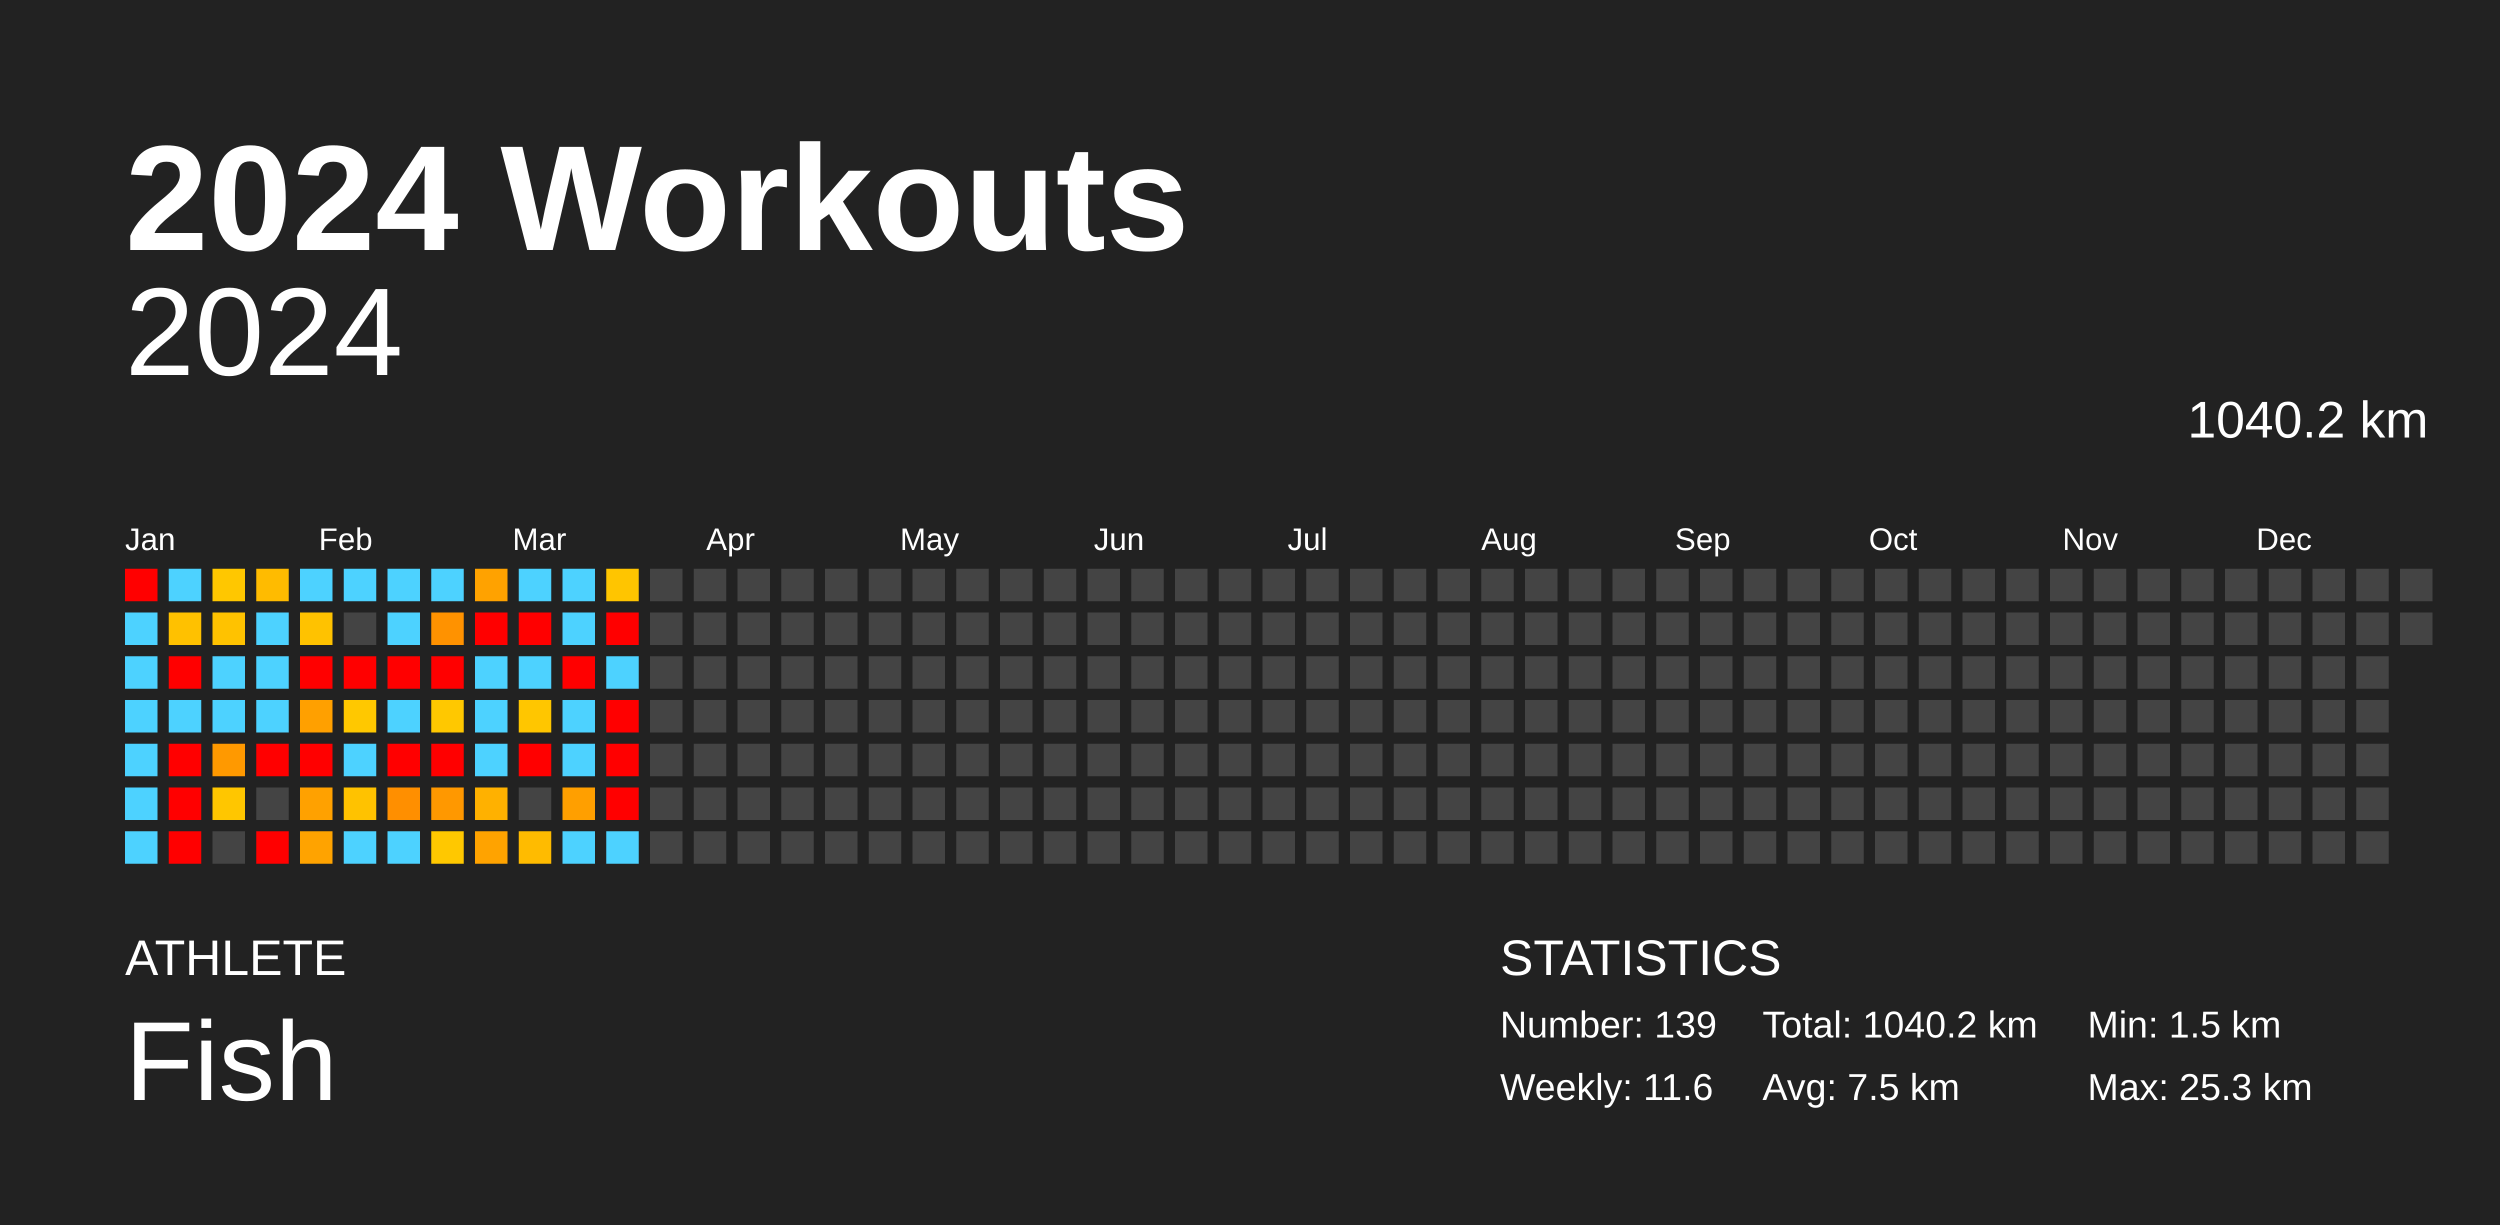
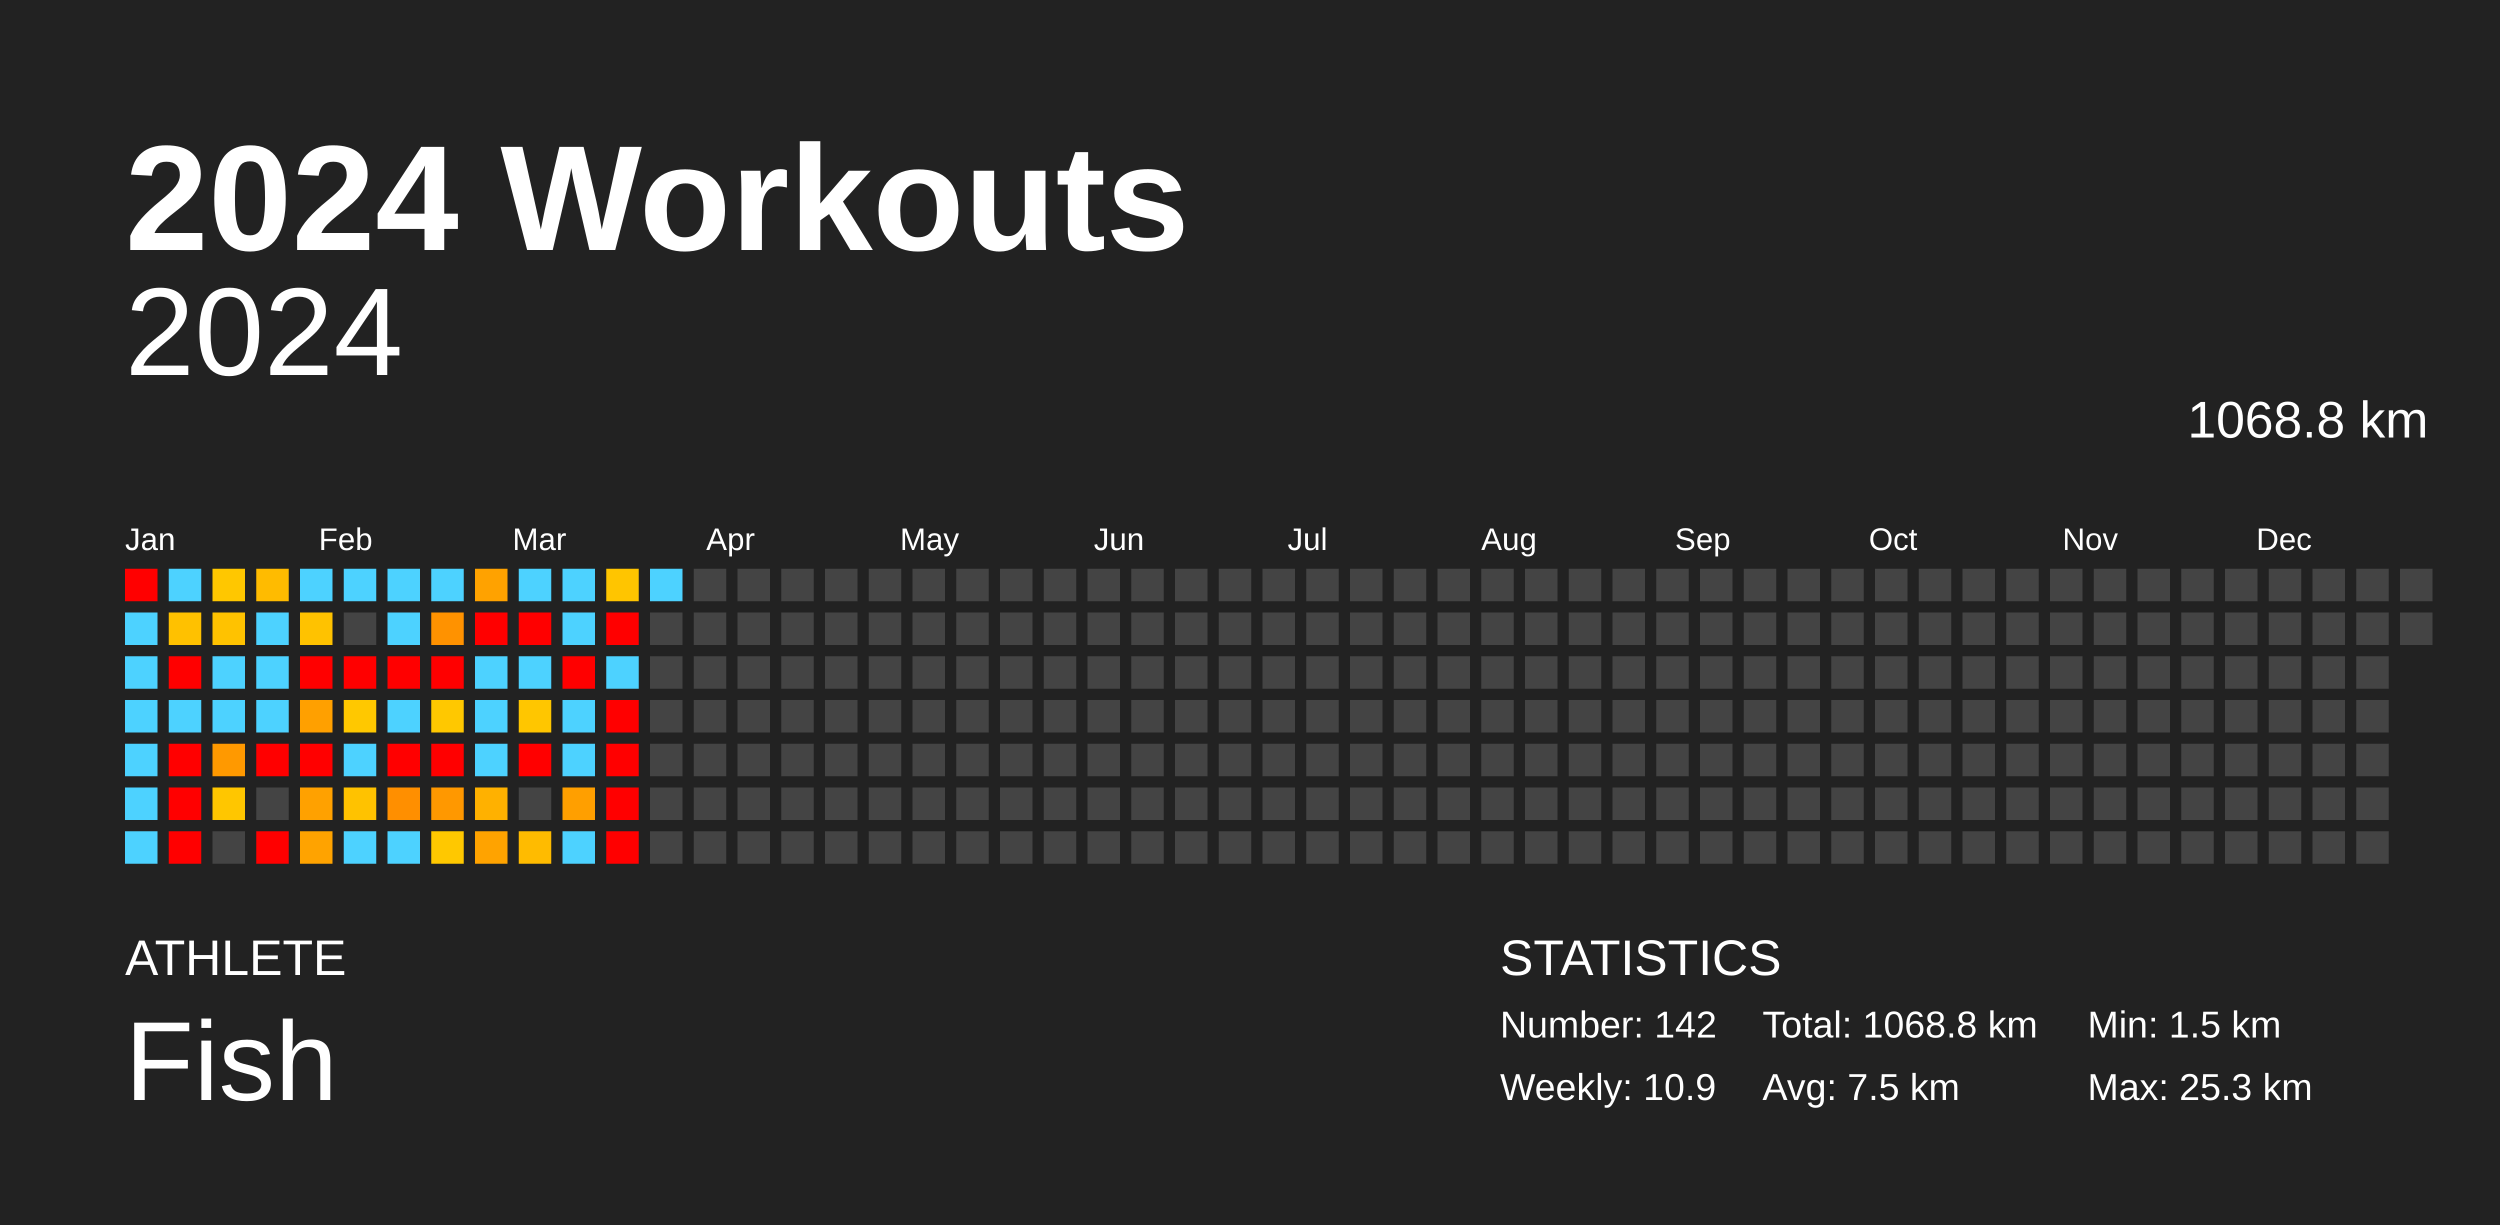
<svg xmlns="http://www.w3.org/2000/svg" baseProfile="full" height="98mm" version="1.1" viewBox="0,0,200,98" width="200mm">
  <defs />
  <rect fill="#222222" height="98" width="200" x="0" y="0" />
  <text fill="#FFFFFF" style="font-size:12px; font-family:Arial; font-weight:bold;" x="10" y="20">2024 Workouts</text>
  <text fill="#FFFFFF" style="font-size:4px; font-family:Arial" x="10" y="78">ATHLETE</text>
  <text fill="#FFFFFF" style="font-size:9px; font-family:Arial" x="10" y="88">Fish</text>
  <text fill="#FFFFFF" style="font-size:4px; font-family:Arial" x="120" y="78">STATISTICS</text>
-   <text fill="#FFFFFF" style="font-size:3px; font-family:Arial" x="120" y="83">Number: 139</text>
-   <text fill="#FFFFFF" style="font-size:3px; font-family:Arial" x="120" y="88">Weekly: 11.6</text>
-   <text fill="#FFFFFF" style="font-size:3px; font-family:Arial" x="141" y="83">Total: 1040.2 km</text>
+   <text fill="#FFFFFF" style="font-size:3px; font-family:Arial" x="120" y="83">Number: 142</text>
+   <text fill="#FFFFFF" style="font-size:3px; font-family:Arial" x="120" y="88">Weekly: 10.9</text>
+   <text fill="#FFFFFF" style="font-size:3px; font-family:Arial" x="141" y="83">Total: 1068.8 km</text>
  <text fill="#FFFFFF" style="font-size:3px; font-family:Arial" x="141" y="88">Avg: 7.5 km</text>
  <text fill="#FFFFFF" style="font-size:3px; font-family:Arial" x="167" y="83">Min: 1.5 km</text>
  <text fill="#FFFFFF" style="font-size:3px; font-family:Arial" x="167" y="88">Max: 25.3 km</text>
  <text alignment-baseline="hanging" fill="#FFFFFF" style="font-size:10.0px; font-family:Arial;" x="10" y="30">2024</text>
-   <text alignment-baseline="hanging" fill="#FFFFFF" style="font-size:4.125px; font-family:Arial;" x="175" y="35">1040.2 km</text>
+   <text alignment-baseline="hanging" fill="#FFFFFF" style="font-size:4.125px; font-family:Arial;" x="175" y="35">1068.8 km</text>
  <text fill="#FFFFFF" style="font-size:2.5px; font-family:Arial" x="10.0" y="44">Jan</text>
  <text fill="#FFFFFF" style="font-size:2.5px; font-family:Arial" x="25.5" y="44">Feb</text>
  <text fill="#FFFFFF" style="font-size:2.5px; font-family:Arial" x="41.0" y="44">Mar</text>
  <text fill="#FFFFFF" style="font-size:2.5px; font-family:Arial" x="56.5" y="44">Apr</text>
  <text fill="#FFFFFF" style="font-size:2.5px; font-family:Arial" x="72.0" y="44">May</text>
  <text fill="#FFFFFF" style="font-size:2.5px; font-family:Arial" x="87.5" y="44">Jun</text>
  <text fill="#FFFFFF" style="font-size:2.5px; font-family:Arial" x="103.0" y="44">Jul</text>
  <text fill="#FFFFFF" style="font-size:2.5px; font-family:Arial" x="118.5" y="44">Aug</text>
  <text fill="#FFFFFF" style="font-size:2.5px; font-family:Arial" x="134.0" y="44">Sep</text>
  <text fill="#FFFFFF" style="font-size:2.5px; font-family:Arial" x="149.5" y="44">Oct</text>
  <text fill="#FFFFFF" style="font-size:2.5px; font-family:Arial" x="165.0" y="44">Nov</text>
  <text fill="#FFFFFF" style="font-size:2.5px; font-family:Arial" x="180.5" y="44">Dec</text>
  <rect fill="red" height="2.6" width="2.6" x="10.0" y="45.5" />
  <rect fill="#4dd2ff" height="2.6" width="2.6" x="10.0" y="49.0" />
  <rect fill="#4dd2ff" height="2.6" width="2.6" x="10.0" y="52.5" />
  <rect fill="#4dd2ff" height="2.6" width="2.6" x="10.0" y="56.0" />
  <rect fill="#4dd2ff" height="2.6" width="2.6" x="10.0" y="59.5" />
  <rect fill="#4dd2ff" height="2.6" width="2.6" x="10.0" y="63.0" />
  <rect fill="#4dd2ff" height="2.6" width="2.6" x="10.0" y="66.5" />
  <rect fill="#4dd2ff" height="2.6" width="2.6" x="13.5" y="45.5" />
  <rect fill="#ffc100" height="2.6" width="2.6" x="13.5" y="49.0" />
  <rect fill="red" height="2.6" width="2.6" x="13.5" y="52.5" />
  <rect fill="#4dd2ff" height="2.6" width="2.6" x="13.5" y="56.0" />
  <rect fill="red" height="2.6" width="2.6" x="13.5" y="59.5" />
  <rect fill="red" height="2.6" width="2.6" x="13.5" y="63.0" />
  <rect fill="red" height="2.6" width="2.6" x="13.5" y="66.5" />
  <rect fill="#ffc700" height="2.6" width="2.6" x="17.0" y="45.5" />
  <rect fill="#ffc200" height="2.6" width="2.6" x="17.0" y="49.0" />
  <rect fill="#4dd2ff" height="2.6" width="2.6" x="17.0" y="52.5" />
  <rect fill="#4dd2ff" height="2.6" width="2.6" x="17.0" y="56.0" />
  <rect fill="#ff9900" height="2.6" width="2.6" x="17.0" y="59.5" />
  <rect fill="#ffc600" height="2.6" width="2.6" x="17.0" y="63.0" />
  <rect fill="#444444" height="2.6" width="2.6" x="17.0" y="66.5" />
  <rect fill="#ffbb00" height="2.6" width="2.6" x="20.5" y="45.5" />
  <rect fill="#4dd2ff" height="2.6" width="2.6" x="20.5" y="49.0" />
  <rect fill="#4dd2ff" height="2.6" width="2.6" x="20.5" y="52.5" />
  <rect fill="#4dd2ff" height="2.6" width="2.6" x="20.5" y="56.0" />
  <rect fill="red" height="2.6" width="2.6" x="20.5" y="59.5" />
  <rect fill="#444444" height="2.6" width="2.6" x="20.5" y="63.0" />
  <rect fill="red" height="2.6" width="2.6" x="20.5" y="66.5" />
  <rect fill="#4dd2ff" height="2.6" width="2.6" x="24.0" y="45.5" />
  <rect fill="#ffc200" height="2.6" width="2.6" x="24.0" y="49.0" />
  <rect fill="red" height="2.6" width="2.6" x="24.0" y="52.5" />
  <rect fill="#ffa000" height="2.6" width="2.6" x="24.0" y="56.0" />
  <rect fill="red" height="2.6" width="2.6" x="24.0" y="59.5" />
  <rect fill="#ffa100" height="2.6" width="2.6" x="24.0" y="63.0" />
  <rect fill="#ffa300" height="2.6" width="2.6" x="24.0" y="66.5" />
  <rect fill="#4dd2ff" height="2.6" width="2.6" x="27.5" y="45.5" />
  <rect fill="#444444" height="2.6" width="2.6" x="27.5" y="49.0" />
  <rect fill="red" height="2.6" width="2.6" x="27.5" y="52.5" />
  <rect fill="#ffc800" height="2.6" width="2.6" x="27.5" y="56.0" />
  <rect fill="#4dd2ff" height="2.6" width="2.6" x="27.5" y="59.5" />
  <rect fill="#ffc200" height="2.6" width="2.6" x="27.5" y="63.0" />
  <rect fill="#4dd2ff" height="2.6" width="2.6" x="27.5" y="66.5" />
  <rect fill="#4dd2ff" height="2.6" width="2.6" x="31.0" y="45.5" />
  <rect fill="#4dd2ff" height="2.6" width="2.6" x="31.0" y="49.0" />
  <rect fill="red" height="2.6" width="2.6" x="31.0" y="52.5" />
  <rect fill="#4dd2ff" height="2.6" width="2.6" x="31.0" y="56.0" />
  <rect fill="red" height="2.6" width="2.6" x="31.0" y="59.5" />
  <rect fill="#ff8f00" height="2.6" width="2.6" x="31.0" y="63.0" />
  <rect fill="#4dd2ff" height="2.6" width="2.6" x="31.0" y="66.5" />
  <rect fill="#4dd2ff" height="2.6" width="2.6" x="34.5" y="45.5" />
  <rect fill="#ff9200" height="2.6" width="2.6" x="34.5" y="49.0" />
  <rect fill="red" height="2.6" width="2.6" x="34.5" y="52.5" />
  <rect fill="#ffc800" height="2.6" width="2.6" x="34.5" y="56.0" />
  <rect fill="red" height="2.6" width="2.6" x="34.5" y="59.5" />
  <rect fill="#ff9800" height="2.6" width="2.6" x="34.5" y="63.0" />
  <rect fill="#ffc800" height="2.6" width="2.6" x="34.5" y="66.5" />
  <rect fill="#ffa200" height="2.6" width="2.6" x="38.0" y="45.5" />
  <rect fill="red" height="2.6" width="2.6" x="38.0" y="49.0" />
  <rect fill="#4dd2ff" height="2.6" width="2.6" x="38.0" y="52.5" />
  <rect fill="#4dd2ff" height="2.6" width="2.6" x="38.0" y="56.0" />
  <rect fill="#4dd2ff" height="2.6" width="2.6" x="38.0" y="59.5" />
  <rect fill="#ffb100" height="2.6" width="2.6" x="38.0" y="63.0" />
  <rect fill="#ffa300" height="2.6" width="2.6" x="38.0" y="66.5" />
  <rect fill="#4dd2ff" height="2.6" width="2.6" x="41.5" y="45.5" />
  <rect fill="red" height="2.6" width="2.6" x="41.5" y="49.0" />
  <rect fill="#4dd2ff" height="2.6" width="2.6" x="41.5" y="52.5" />
  <rect fill="#ffc600" height="2.6" width="2.6" x="41.5" y="56.0" />
  <rect fill="red" height="2.6" width="2.6" x="41.5" y="59.5" />
  <rect fill="#444444" height="2.6" width="2.6" x="41.5" y="63.0" />
  <rect fill="#ffbb00" height="2.6" width="2.6" x="41.5" y="66.5" />
  <rect fill="#4dd2ff" height="2.6" width="2.6" x="45.0" y="45.5" />
  <rect fill="#4dd2ff" height="2.6" width="2.6" x="45.0" y="49.0" />
  <rect fill="red" height="2.6" width="2.6" x="45.0" y="52.5" />
  <rect fill="#4dd2ff" height="2.6" width="2.6" x="45.0" y="56.0" />
  <rect fill="#4dd2ff" height="2.6" width="2.6" x="45.0" y="59.5" />
  <rect fill="#ff9f00" height="2.6" width="2.6" x="45.0" y="63.0" />
  <rect fill="#4dd2ff" height="2.6" width="2.6" x="45.0" y="66.5" />
  <rect fill="#ffc500" height="2.6" width="2.6" x="48.5" y="45.5" />
  <rect fill="red" height="2.6" width="2.6" x="48.5" y="49.0" />
  <rect fill="#4dd2ff" height="2.6" width="2.6" x="48.5" y="52.5" />
  <rect fill="red" height="2.6" width="2.6" x="48.5" y="56.0" />
  <rect fill="red" height="2.6" width="2.6" x="48.5" y="59.5" />
  <rect fill="red" height="2.6" width="2.6" x="48.5" y="63.0" />
-   <rect fill="#4dd2ff" height="2.6" width="2.6" x="48.5" y="66.5" />
-   <rect fill="#444444" height="2.6" width="2.6" x="52.0" y="45.5" />
+   <rect fill="red" height="2.6" width="2.6" x="48.5" y="66.5" />
+   <rect fill="#4dd2ff" height="2.6" width="2.6" x="52.0" y="45.5" />
  <rect fill="#444444" height="2.6" width="2.6" x="52.0" y="49.0" />
  <rect fill="#444444" height="2.6" width="2.6" x="52.0" y="52.5" />
  <rect fill="#444444" height="2.6" width="2.6" x="52.0" y="56.0" />
  <rect fill="#444444" height="2.6" width="2.6" x="52.0" y="59.5" />
  <rect fill="#444444" height="2.6" width="2.6" x="52.0" y="63.0" />
  <rect fill="#444444" height="2.6" width="2.6" x="52.0" y="66.5" />
  <rect fill="#444444" height="2.6" width="2.6" x="55.5" y="45.5" />
  <rect fill="#444444" height="2.6" width="2.6" x="55.5" y="49.0" />
  <rect fill="#444444" height="2.6" width="2.6" x="55.5" y="52.5" />
  <rect fill="#444444" height="2.6" width="2.6" x="55.5" y="56.0" />
  <rect fill="#444444" height="2.6" width="2.6" x="55.5" y="59.5" />
  <rect fill="#444444" height="2.6" width="2.6" x="55.5" y="63.0" />
  <rect fill="#444444" height="2.6" width="2.6" x="55.5" y="66.5" />
  <rect fill="#444444" height="2.6" width="2.6" x="59.0" y="45.5" />
  <rect fill="#444444" height="2.6" width="2.6" x="59.0" y="49.0" />
  <rect fill="#444444" height="2.6" width="2.6" x="59.0" y="52.5" />
  <rect fill="#444444" height="2.6" width="2.6" x="59.0" y="56.0" />
  <rect fill="#444444" height="2.6" width="2.6" x="59.0" y="59.5" />
  <rect fill="#444444" height="2.6" width="2.6" x="59.0" y="63.0" />
  <rect fill="#444444" height="2.6" width="2.6" x="59.0" y="66.5" />
  <rect fill="#444444" height="2.6" width="2.6" x="62.5" y="45.5" />
  <rect fill="#444444" height="2.6" width="2.6" x="62.5" y="49.0" />
  <rect fill="#444444" height="2.6" width="2.6" x="62.5" y="52.5" />
  <rect fill="#444444" height="2.6" width="2.6" x="62.5" y="56.0" />
  <rect fill="#444444" height="2.6" width="2.6" x="62.5" y="59.5" />
  <rect fill="#444444" height="2.6" width="2.6" x="62.5" y="63.0" />
  <rect fill="#444444" height="2.6" width="2.6" x="62.5" y="66.5" />
  <rect fill="#444444" height="2.6" width="2.6" x="66.0" y="45.5" />
  <rect fill="#444444" height="2.6" width="2.6" x="66.0" y="49.0" />
  <rect fill="#444444" height="2.6" width="2.6" x="66.0" y="52.5" />
  <rect fill="#444444" height="2.6" width="2.6" x="66.0" y="56.0" />
  <rect fill="#444444" height="2.6" width="2.6" x="66.0" y="59.5" />
  <rect fill="#444444" height="2.6" width="2.6" x="66.0" y="63.0" />
  <rect fill="#444444" height="2.6" width="2.6" x="66.0" y="66.5" />
  <rect fill="#444444" height="2.6" width="2.6" x="69.5" y="45.5" />
  <rect fill="#444444" height="2.6" width="2.6" x="69.5" y="49.0" />
  <rect fill="#444444" height="2.6" width="2.6" x="69.5" y="52.5" />
  <rect fill="#444444" height="2.6" width="2.6" x="69.5" y="56.0" />
  <rect fill="#444444" height="2.6" width="2.6" x="69.5" y="59.5" />
  <rect fill="#444444" height="2.6" width="2.6" x="69.5" y="63.0" />
  <rect fill="#444444" height="2.6" width="2.6" x="69.5" y="66.5" />
  <rect fill="#444444" height="2.6" width="2.6" x="73.0" y="45.5" />
  <rect fill="#444444" height="2.6" width="2.6" x="73.0" y="49.0" />
  <rect fill="#444444" height="2.6" width="2.6" x="73.0" y="52.5" />
  <rect fill="#444444" height="2.6" width="2.6" x="73.0" y="56.0" />
  <rect fill="#444444" height="2.6" width="2.6" x="73.0" y="59.5" />
  <rect fill="#444444" height="2.6" width="2.6" x="73.0" y="63.0" />
  <rect fill="#444444" height="2.6" width="2.6" x="73.0" y="66.5" />
  <rect fill="#444444" height="2.6" width="2.6" x="76.5" y="45.5" />
  <rect fill="#444444" height="2.6" width="2.6" x="76.5" y="49.0" />
  <rect fill="#444444" height="2.6" width="2.6" x="76.5" y="52.5" />
  <rect fill="#444444" height="2.6" width="2.6" x="76.5" y="56.0" />
  <rect fill="#444444" height="2.6" width="2.6" x="76.5" y="59.5" />
  <rect fill="#444444" height="2.6" width="2.6" x="76.5" y="63.0" />
  <rect fill="#444444" height="2.6" width="2.6" x="76.5" y="66.5" />
  <rect fill="#444444" height="2.6" width="2.6" x="80.0" y="45.5" />
  <rect fill="#444444" height="2.6" width="2.6" x="80.0" y="49.0" />
  <rect fill="#444444" height="2.6" width="2.6" x="80.0" y="52.5" />
  <rect fill="#444444" height="2.6" width="2.6" x="80.0" y="56.0" />
  <rect fill="#444444" height="2.6" width="2.6" x="80.0" y="59.5" />
  <rect fill="#444444" height="2.6" width="2.6" x="80.0" y="63.0" />
  <rect fill="#444444" height="2.6" width="2.6" x="80.0" y="66.5" />
  <rect fill="#444444" height="2.6" width="2.6" x="83.5" y="45.5" />
  <rect fill="#444444" height="2.6" width="2.6" x="83.5" y="49.0" />
  <rect fill="#444444" height="2.6" width="2.6" x="83.5" y="52.5" />
  <rect fill="#444444" height="2.6" width="2.6" x="83.5" y="56.0" />
  <rect fill="#444444" height="2.6" width="2.6" x="83.5" y="59.5" />
  <rect fill="#444444" height="2.6" width="2.6" x="83.5" y="63.0" />
  <rect fill="#444444" height="2.6" width="2.6" x="83.5" y="66.5" />
  <rect fill="#444444" height="2.6" width="2.6" x="87.0" y="45.5" />
  <rect fill="#444444" height="2.6" width="2.6" x="87.0" y="49.0" />
  <rect fill="#444444" height="2.6" width="2.6" x="87.0" y="52.5" />
  <rect fill="#444444" height="2.6" width="2.6" x="87.0" y="56.0" />
  <rect fill="#444444" height="2.6" width="2.6" x="87.0" y="59.5" />
  <rect fill="#444444" height="2.6" width="2.6" x="87.0" y="63.0" />
  <rect fill="#444444" height="2.6" width="2.6" x="87.0" y="66.5" />
  <rect fill="#444444" height="2.6" width="2.6" x="90.5" y="45.5" />
  <rect fill="#444444" height="2.6" width="2.6" x="90.5" y="49.0" />
  <rect fill="#444444" height="2.6" width="2.6" x="90.5" y="52.5" />
  <rect fill="#444444" height="2.6" width="2.6" x="90.5" y="56.0" />
  <rect fill="#444444" height="2.6" width="2.6" x="90.5" y="59.5" />
  <rect fill="#444444" height="2.6" width="2.6" x="90.5" y="63.0" />
  <rect fill="#444444" height="2.6" width="2.6" x="90.5" y="66.5" />
  <rect fill="#444444" height="2.6" width="2.6" x="94.0" y="45.5" />
  <rect fill="#444444" height="2.6" width="2.6" x="94.0" y="49.0" />
  <rect fill="#444444" height="2.6" width="2.6" x="94.0" y="52.5" />
  <rect fill="#444444" height="2.6" width="2.6" x="94.0" y="56.0" />
  <rect fill="#444444" height="2.6" width="2.6" x="94.0" y="59.5" />
  <rect fill="#444444" height="2.6" width="2.6" x="94.0" y="63.0" />
  <rect fill="#444444" height="2.6" width="2.6" x="94.0" y="66.5" />
  <rect fill="#444444" height="2.6" width="2.6" x="97.5" y="45.5" />
  <rect fill="#444444" height="2.6" width="2.6" x="97.5" y="49.0" />
  <rect fill="#444444" height="2.6" width="2.6" x="97.5" y="52.5" />
  <rect fill="#444444" height="2.6" width="2.6" x="97.5" y="56.0" />
  <rect fill="#444444" height="2.6" width="2.6" x="97.5" y="59.5" />
  <rect fill="#444444" height="2.6" width="2.6" x="97.5" y="63.0" />
  <rect fill="#444444" height="2.6" width="2.6" x="97.5" y="66.5" />
  <rect fill="#444444" height="2.6" width="2.6" x="101.0" y="45.5" />
  <rect fill="#444444" height="2.6" width="2.6" x="101.0" y="49.0" />
  <rect fill="#444444" height="2.6" width="2.6" x="101.0" y="52.5" />
  <rect fill="#444444" height="2.6" width="2.6" x="101.0" y="56.0" />
  <rect fill="#444444" height="2.6" width="2.6" x="101.0" y="59.5" />
  <rect fill="#444444" height="2.6" width="2.6" x="101.0" y="63.0" />
  <rect fill="#444444" height="2.6" width="2.6" x="101.0" y="66.5" />
  <rect fill="#444444" height="2.6" width="2.6" x="104.5" y="45.5" />
  <rect fill="#444444" height="2.6" width="2.6" x="104.5" y="49.0" />
  <rect fill="#444444" height="2.6" width="2.6" x="104.5" y="52.5" />
  <rect fill="#444444" height="2.6" width="2.6" x="104.5" y="56.0" />
  <rect fill="#444444" height="2.6" width="2.6" x="104.5" y="59.5" />
  <rect fill="#444444" height="2.6" width="2.6" x="104.5" y="63.0" />
  <rect fill="#444444" height="2.6" width="2.6" x="104.5" y="66.5" />
  <rect fill="#444444" height="2.6" width="2.6" x="108.0" y="45.5" />
  <rect fill="#444444" height="2.6" width="2.6" x="108.0" y="49.0" />
  <rect fill="#444444" height="2.6" width="2.6" x="108.0" y="52.5" />
  <rect fill="#444444" height="2.6" width="2.6" x="108.0" y="56.0" />
  <rect fill="#444444" height="2.6" width="2.6" x="108.0" y="59.5" />
  <rect fill="#444444" height="2.6" width="2.6" x="108.0" y="63.0" />
  <rect fill="#444444" height="2.6" width="2.6" x="108.0" y="66.5" />
  <rect fill="#444444" height="2.6" width="2.6" x="111.5" y="45.5" />
  <rect fill="#444444" height="2.6" width="2.6" x="111.5" y="49.0" />
  <rect fill="#444444" height="2.6" width="2.6" x="111.5" y="52.5" />
  <rect fill="#444444" height="2.6" width="2.6" x="111.5" y="56.0" />
  <rect fill="#444444" height="2.6" width="2.6" x="111.5" y="59.5" />
  <rect fill="#444444" height="2.6" width="2.6" x="111.5" y="63.0" />
  <rect fill="#444444" height="2.6" width="2.6" x="111.5" y="66.5" />
  <rect fill="#444444" height="2.6" width="2.6" x="115.0" y="45.5" />
  <rect fill="#444444" height="2.6" width="2.6" x="115.0" y="49.0" />
  <rect fill="#444444" height="2.6" width="2.6" x="115.0" y="52.5" />
  <rect fill="#444444" height="2.6" width="2.6" x="115.0" y="56.0" />
  <rect fill="#444444" height="2.6" width="2.6" x="115.0" y="59.5" />
  <rect fill="#444444" height="2.6" width="2.6" x="115.0" y="63.0" />
  <rect fill="#444444" height="2.6" width="2.6" x="115.0" y="66.5" />
  <rect fill="#444444" height="2.6" width="2.6" x="118.5" y="45.5" />
  <rect fill="#444444" height="2.6" width="2.6" x="118.5" y="49.0" />
  <rect fill="#444444" height="2.6" width="2.6" x="118.5" y="52.5" />
  <rect fill="#444444" height="2.6" width="2.6" x="118.5" y="56.0" />
  <rect fill="#444444" height="2.6" width="2.6" x="118.5" y="59.5" />
  <rect fill="#444444" height="2.6" width="2.6" x="118.5" y="63.0" />
  <rect fill="#444444" height="2.6" width="2.6" x="118.5" y="66.5" />
  <rect fill="#444444" height="2.6" width="2.6" x="122.0" y="45.5" />
  <rect fill="#444444" height="2.6" width="2.6" x="122.0" y="49.0" />
  <rect fill="#444444" height="2.6" width="2.6" x="122.0" y="52.5" />
  <rect fill="#444444" height="2.6" width="2.6" x="122.0" y="56.0" />
  <rect fill="#444444" height="2.6" width="2.6" x="122.0" y="59.5" />
  <rect fill="#444444" height="2.6" width="2.6" x="122.0" y="63.0" />
  <rect fill="#444444" height="2.6" width="2.6" x="122.0" y="66.5" />
  <rect fill="#444444" height="2.6" width="2.6" x="125.5" y="45.5" />
  <rect fill="#444444" height="2.6" width="2.6" x="125.5" y="49.0" />
  <rect fill="#444444" height="2.6" width="2.6" x="125.5" y="52.5" />
  <rect fill="#444444" height="2.6" width="2.6" x="125.5" y="56.0" />
  <rect fill="#444444" height="2.6" width="2.6" x="125.5" y="59.5" />
  <rect fill="#444444" height="2.6" width="2.6" x="125.5" y="63.0" />
  <rect fill="#444444" height="2.6" width="2.6" x="125.5" y="66.5" />
  <rect fill="#444444" height="2.6" width="2.6" x="129.0" y="45.5" />
  <rect fill="#444444" height="2.6" width="2.6" x="129.0" y="49.0" />
  <rect fill="#444444" height="2.6" width="2.6" x="129.0" y="52.5" />
  <rect fill="#444444" height="2.6" width="2.6" x="129.0" y="56.0" />
  <rect fill="#444444" height="2.6" width="2.6" x="129.0" y="59.5" />
  <rect fill="#444444" height="2.6" width="2.6" x="129.0" y="63.0" />
  <rect fill="#444444" height="2.6" width="2.6" x="129.0" y="66.5" />
  <rect fill="#444444" height="2.6" width="2.6" x="132.5" y="45.5" />
  <rect fill="#444444" height="2.6" width="2.6" x="132.5" y="49.0" />
  <rect fill="#444444" height="2.6" width="2.6" x="132.5" y="52.5" />
  <rect fill="#444444" height="2.6" width="2.6" x="132.5" y="56.0" />
  <rect fill="#444444" height="2.6" width="2.6" x="132.5" y="59.5" />
  <rect fill="#444444" height="2.6" width="2.6" x="132.5" y="63.0" />
  <rect fill="#444444" height="2.6" width="2.6" x="132.5" y="66.5" />
  <rect fill="#444444" height="2.6" width="2.6" x="136.0" y="45.5" />
  <rect fill="#444444" height="2.6" width="2.6" x="136.0" y="49.0" />
  <rect fill="#444444" height="2.6" width="2.6" x="136.0" y="52.5" />
  <rect fill="#444444" height="2.6" width="2.6" x="136.0" y="56.0" />
  <rect fill="#444444" height="2.6" width="2.6" x="136.0" y="59.5" />
  <rect fill="#444444" height="2.6" width="2.6" x="136.0" y="63.0" />
  <rect fill="#444444" height="2.6" width="2.6" x="136.0" y="66.5" />
  <rect fill="#444444" height="2.6" width="2.6" x="139.5" y="45.5" />
  <rect fill="#444444" height="2.6" width="2.6" x="139.5" y="49.0" />
  <rect fill="#444444" height="2.6" width="2.6" x="139.5" y="52.5" />
  <rect fill="#444444" height="2.6" width="2.6" x="139.5" y="56.0" />
  <rect fill="#444444" height="2.6" width="2.6" x="139.5" y="59.5" />
  <rect fill="#444444" height="2.6" width="2.6" x="139.5" y="63.0" />
  <rect fill="#444444" height="2.6" width="2.6" x="139.5" y="66.5" />
  <rect fill="#444444" height="2.6" width="2.6" x="143.0" y="45.5" />
  <rect fill="#444444" height="2.6" width="2.6" x="143.0" y="49.0" />
  <rect fill="#444444" height="2.6" width="2.6" x="143.0" y="52.5" />
  <rect fill="#444444" height="2.6" width="2.6" x="143.0" y="56.0" />
  <rect fill="#444444" height="2.6" width="2.6" x="143.0" y="59.5" />
  <rect fill="#444444" height="2.6" width="2.6" x="143.0" y="63.0" />
  <rect fill="#444444" height="2.6" width="2.6" x="143.0" y="66.5" />
  <rect fill="#444444" height="2.6" width="2.6" x="146.5" y="45.5" />
  <rect fill="#444444" height="2.6" width="2.6" x="146.5" y="49.0" />
  <rect fill="#444444" height="2.6" width="2.6" x="146.5" y="52.5" />
  <rect fill="#444444" height="2.6" width="2.6" x="146.5" y="56.0" />
  <rect fill="#444444" height="2.6" width="2.6" x="146.5" y="59.5" />
  <rect fill="#444444" height="2.6" width="2.6" x="146.5" y="63.0" />
  <rect fill="#444444" height="2.6" width="2.6" x="146.5" y="66.5" />
  <rect fill="#444444" height="2.6" width="2.6" x="150.0" y="45.5" />
  <rect fill="#444444" height="2.6" width="2.6" x="150.0" y="49.0" />
  <rect fill="#444444" height="2.6" width="2.6" x="150.0" y="52.5" />
  <rect fill="#444444" height="2.6" width="2.6" x="150.0" y="56.0" />
  <rect fill="#444444" height="2.6" width="2.6" x="150.0" y="59.5" />
  <rect fill="#444444" height="2.6" width="2.6" x="150.0" y="63.0" />
  <rect fill="#444444" height="2.6" width="2.6" x="150.0" y="66.5" />
  <rect fill="#444444" height="2.6" width="2.6" x="153.5" y="45.5" />
  <rect fill="#444444" height="2.6" width="2.6" x="153.5" y="49.0" />
  <rect fill="#444444" height="2.6" width="2.6" x="153.5" y="52.5" />
  <rect fill="#444444" height="2.6" width="2.6" x="153.5" y="56.0" />
  <rect fill="#444444" height="2.6" width="2.6" x="153.5" y="59.5" />
  <rect fill="#444444" height="2.6" width="2.6" x="153.5" y="63.0" />
  <rect fill="#444444" height="2.6" width="2.6" x="153.5" y="66.5" />
  <rect fill="#444444" height="2.6" width="2.6" x="157.0" y="45.5" />
  <rect fill="#444444" height="2.6" width="2.6" x="157.0" y="49.0" />
  <rect fill="#444444" height="2.6" width="2.6" x="157.0" y="52.5" />
  <rect fill="#444444" height="2.6" width="2.6" x="157.0" y="56.0" />
  <rect fill="#444444" height="2.6" width="2.6" x="157.0" y="59.5" />
  <rect fill="#444444" height="2.6" width="2.6" x="157.0" y="63.0" />
  <rect fill="#444444" height="2.6" width="2.6" x="157.0" y="66.5" />
  <rect fill="#444444" height="2.6" width="2.6" x="160.5" y="45.5" />
  <rect fill="#444444" height="2.6" width="2.6" x="160.5" y="49.0" />
  <rect fill="#444444" height="2.6" width="2.6" x="160.5" y="52.5" />
  <rect fill="#444444" height="2.6" width="2.6" x="160.5" y="56.0" />
  <rect fill="#444444" height="2.6" width="2.6" x="160.5" y="59.5" />
  <rect fill="#444444" height="2.6" width="2.6" x="160.5" y="63.0" />
  <rect fill="#444444" height="2.6" width="2.6" x="160.5" y="66.5" />
  <rect fill="#444444" height="2.6" width="2.6" x="164.0" y="45.5" />
  <rect fill="#444444" height="2.6" width="2.6" x="164.0" y="49.0" />
  <rect fill="#444444" height="2.6" width="2.6" x="164.0" y="52.5" />
  <rect fill="#444444" height="2.6" width="2.6" x="164.0" y="56.0" />
  <rect fill="#444444" height="2.6" width="2.6" x="164.0" y="59.5" />
  <rect fill="#444444" height="2.6" width="2.6" x="164.0" y="63.0" />
  <rect fill="#444444" height="2.6" width="2.6" x="164.0" y="66.5" />
  <rect fill="#444444" height="2.6" width="2.6" x="167.5" y="45.5" />
  <rect fill="#444444" height="2.6" width="2.6" x="167.5" y="49.0" />
  <rect fill="#444444" height="2.6" width="2.6" x="167.5" y="52.5" />
  <rect fill="#444444" height="2.6" width="2.6" x="167.5" y="56.0" />
  <rect fill="#444444" height="2.6" width="2.6" x="167.5" y="59.5" />
  <rect fill="#444444" height="2.6" width="2.6" x="167.5" y="63.0" />
  <rect fill="#444444" height="2.6" width="2.6" x="167.5" y="66.5" />
  <rect fill="#444444" height="2.6" width="2.6" x="171.0" y="45.5" />
  <rect fill="#444444" height="2.6" width="2.6" x="171.0" y="49.0" />
  <rect fill="#444444" height="2.6" width="2.6" x="171.0" y="52.5" />
  <rect fill="#444444" height="2.6" width="2.6" x="171.0" y="56.0" />
  <rect fill="#444444" height="2.6" width="2.6" x="171.0" y="59.5" />
  <rect fill="#444444" height="2.6" width="2.6" x="171.0" y="63.0" />
  <rect fill="#444444" height="2.6" width="2.6" x="171.0" y="66.5" />
  <rect fill="#444444" height="2.6" width="2.6" x="174.5" y="45.5" />
  <rect fill="#444444" height="2.6" width="2.6" x="174.5" y="49.0" />
  <rect fill="#444444" height="2.6" width="2.6" x="174.5" y="52.5" />
  <rect fill="#444444" height="2.6" width="2.6" x="174.5" y="56.0" />
  <rect fill="#444444" height="2.6" width="2.6" x="174.5" y="59.5" />
  <rect fill="#444444" height="2.6" width="2.6" x="174.5" y="63.0" />
  <rect fill="#444444" height="2.6" width="2.6" x="174.5" y="66.5" />
  <rect fill="#444444" height="2.6" width="2.6" x="178.0" y="45.5" />
  <rect fill="#444444" height="2.6" width="2.6" x="178.0" y="49.0" />
  <rect fill="#444444" height="2.6" width="2.6" x="178.0" y="52.5" />
  <rect fill="#444444" height="2.6" width="2.6" x="178.0" y="56.0" />
  <rect fill="#444444" height="2.6" width="2.6" x="178.0" y="59.5" />
  <rect fill="#444444" height="2.6" width="2.6" x="178.0" y="63.0" />
  <rect fill="#444444" height="2.6" width="2.6" x="178.0" y="66.5" />
  <rect fill="#444444" height="2.6" width="2.6" x="181.5" y="45.5" />
  <rect fill="#444444" height="2.6" width="2.6" x="181.5" y="49.0" />
  <rect fill="#444444" height="2.6" width="2.6" x="181.5" y="52.5" />
  <rect fill="#444444" height="2.6" width="2.6" x="181.5" y="56.0" />
  <rect fill="#444444" height="2.6" width="2.6" x="181.5" y="59.5" />
  <rect fill="#444444" height="2.6" width="2.6" x="181.5" y="63.0" />
  <rect fill="#444444" height="2.6" width="2.6" x="181.5" y="66.5" />
  <rect fill="#444444" height="2.6" width="2.6" x="185.0" y="45.5" />
  <rect fill="#444444" height="2.6" width="2.6" x="185.0" y="49.0" />
  <rect fill="#444444" height="2.6" width="2.6" x="185.0" y="52.5" />
  <rect fill="#444444" height="2.6" width="2.6" x="185.0" y="56.0" />
  <rect fill="#444444" height="2.6" width="2.6" x="185.0" y="59.5" />
  <rect fill="#444444" height="2.6" width="2.6" x="185.0" y="63.0" />
  <rect fill="#444444" height="2.6" width="2.6" x="185.0" y="66.5" />
  <rect fill="#444444" height="2.6" width="2.6" x="188.5" y="45.5" />
  <rect fill="#444444" height="2.6" width="2.6" x="188.5" y="49.0" />
  <rect fill="#444444" height="2.6" width="2.6" x="188.5" y="52.5" />
  <rect fill="#444444" height="2.6" width="2.6" x="188.5" y="56.0" />
  <rect fill="#444444" height="2.6" width="2.6" x="188.5" y="59.5" />
  <rect fill="#444444" height="2.6" width="2.6" x="188.5" y="63.0" />
  <rect fill="#444444" height="2.6" width="2.6" x="188.5" y="66.5" />
  <rect fill="#444444" height="2.6" width="2.6" x="192.0" y="45.5" />
  <rect fill="#444444" height="2.6" width="2.6" x="192.0" y="49.0" />
</svg>
